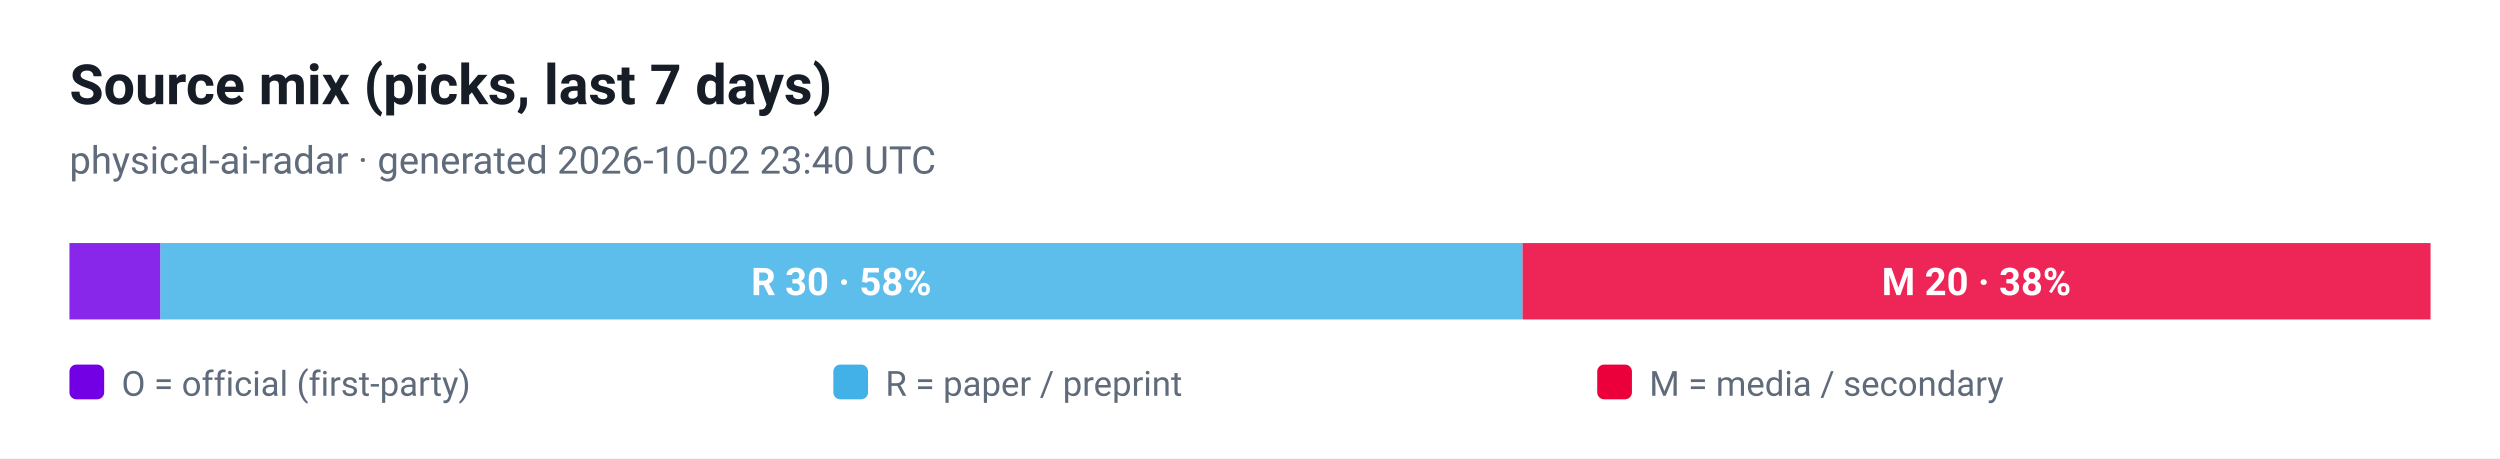
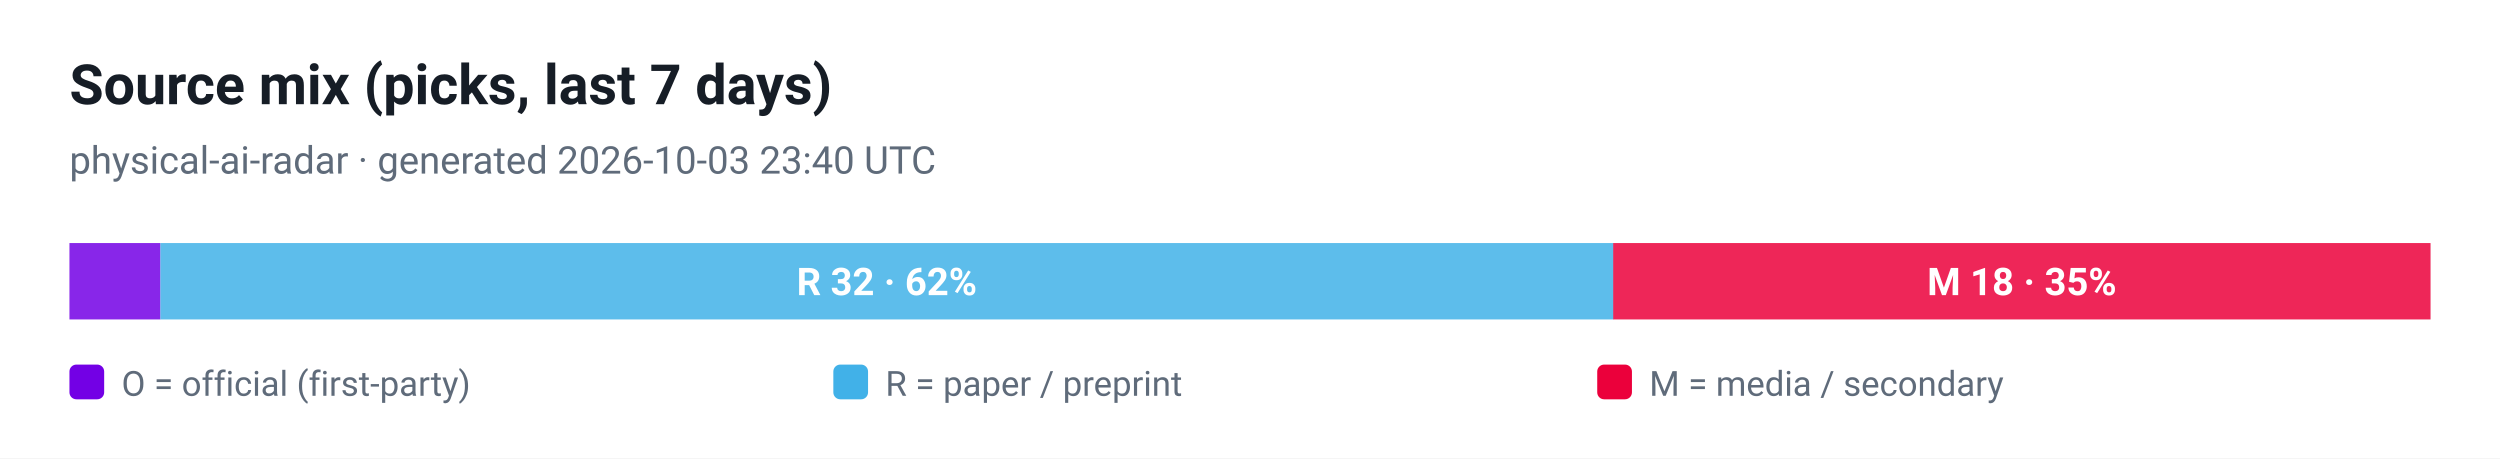
<svg xmlns="http://www.w3.org/2000/svg" viewBox="0 0 720 132" width="720" height="132" role="img" aria-label="Source mix (picks, last 7 days)">
  <style>
  .plate { fill: #ffffff }
  .ink { fill: #161d26 }
  .muted { fill: #5f6b7a }
  .grid { stroke: #e3e9ef }
  @media (prefers-color-scheme: dark) {
    .plate { fill: #0d1117 }
    .ink { fill: #e6edf3 }
    .muted { fill: #8b949e }
    .grid { stroke: #30363d }
  }
</style>
  <rect class="plate" width="720" height="132" />
  <text x="20" y="30" font-family="ui-sans-serif, -apple-system, 'Segoe UI', Roboto, Helvetica, Arial, sans-serif" font-size="16" font-weight="700" class="ink">Source mix (picks, last 7 days)</text>
-   <text x="20" y="50" font-family="ui-sans-serif, -apple-system, 'Segoe UI', Roboto, Helvetica, Arial, sans-serif" font-size="11" class="muted">physical-ai-radar · generated 2026-10-02 23:40 UTC</text>
+   <text x="20" y="50" font-family="ui-sans-serif, -apple-system, 'Segoe UI', Roboto, Helvetica, Arial, sans-serif" font-size="11" class="muted">physical-ai-radar · generated 2026-10-03 23:40 UTC</text>
  <rect x="20.0" y="70" width="26.2" height="22" fill="#7300e5" fill-opacity="0.85" />
-   <rect x="46.2" y="70" width="392.3" height="22" fill="#41b1e8" fill-opacity="0.85" />
-   <text x="242.3" y="85" text-anchor="middle" font-family="ui-sans-serif, -apple-system, 'Segoe UI', Roboto, Helvetica, Arial, sans-serif" font-size="11" font-weight="700" fill="#ffffff">R 30 · 58%</text>
-   <rect x="438.5" y="70" width="261.5" height="22" fill="#eb003b" fill-opacity="0.85" />
-   <text x="569.2" y="85" text-anchor="middle" font-family="ui-sans-serif, -apple-system, 'Segoe UI', Roboto, Helvetica, Arial, sans-serif" font-size="11" font-weight="700" fill="#ffffff">M 20 · 38%</text>
+   <rect x="46.2" y="70" width="418.5" height="22" fill="#41b1e8" fill-opacity="0.85" />
+   <text x="255.4" y="85" text-anchor="middle" font-family="ui-sans-serif, -apple-system, 'Segoe UI', Roboto, Helvetica, Arial, sans-serif" font-size="11" font-weight="700" fill="#ffffff">R 32 · 62%</text>
+   <rect x="464.6" y="70" width="235.4" height="22" fill="#eb003b" fill-opacity="0.85" />
+   <text x="582.3" y="85" text-anchor="middle" font-family="ui-sans-serif, -apple-system, 'Segoe UI', Roboto, Helvetica, Arial, sans-serif" font-size="11" font-weight="700" fill="#ffffff">M 18 · 35%</text>
  <rect x="20" y="105" width="10" height="10" rx="2" fill="#7300e5" />
  <text x="35" y="114" font-family="ui-sans-serif, -apple-system, 'Segoe UI', Roboto, Helvetica, Arial, sans-serif" font-size="10" fill="#5f6b7a">O = official (first-party)</text>
  <rect x="240" y="105" width="10" height="10" rx="2" fill="#41b1e8" />
  <text x="255" y="114" font-family="ui-sans-serif, -apple-system, 'Segoe UI', Roboto, Helvetica, Arial, sans-serif" font-size="10" fill="#5f6b7a">R = paper / preprint</text>
  <rect x="460" y="105" width="10" height="10" rx="2" fill="#eb003b" />
  <text x="475" y="114" font-family="ui-sans-serif, -apple-system, 'Segoe UI', Roboto, Helvetica, Arial, sans-serif" font-size="10" fill="#5f6b7a">M = media / secondary</text>
</svg>
